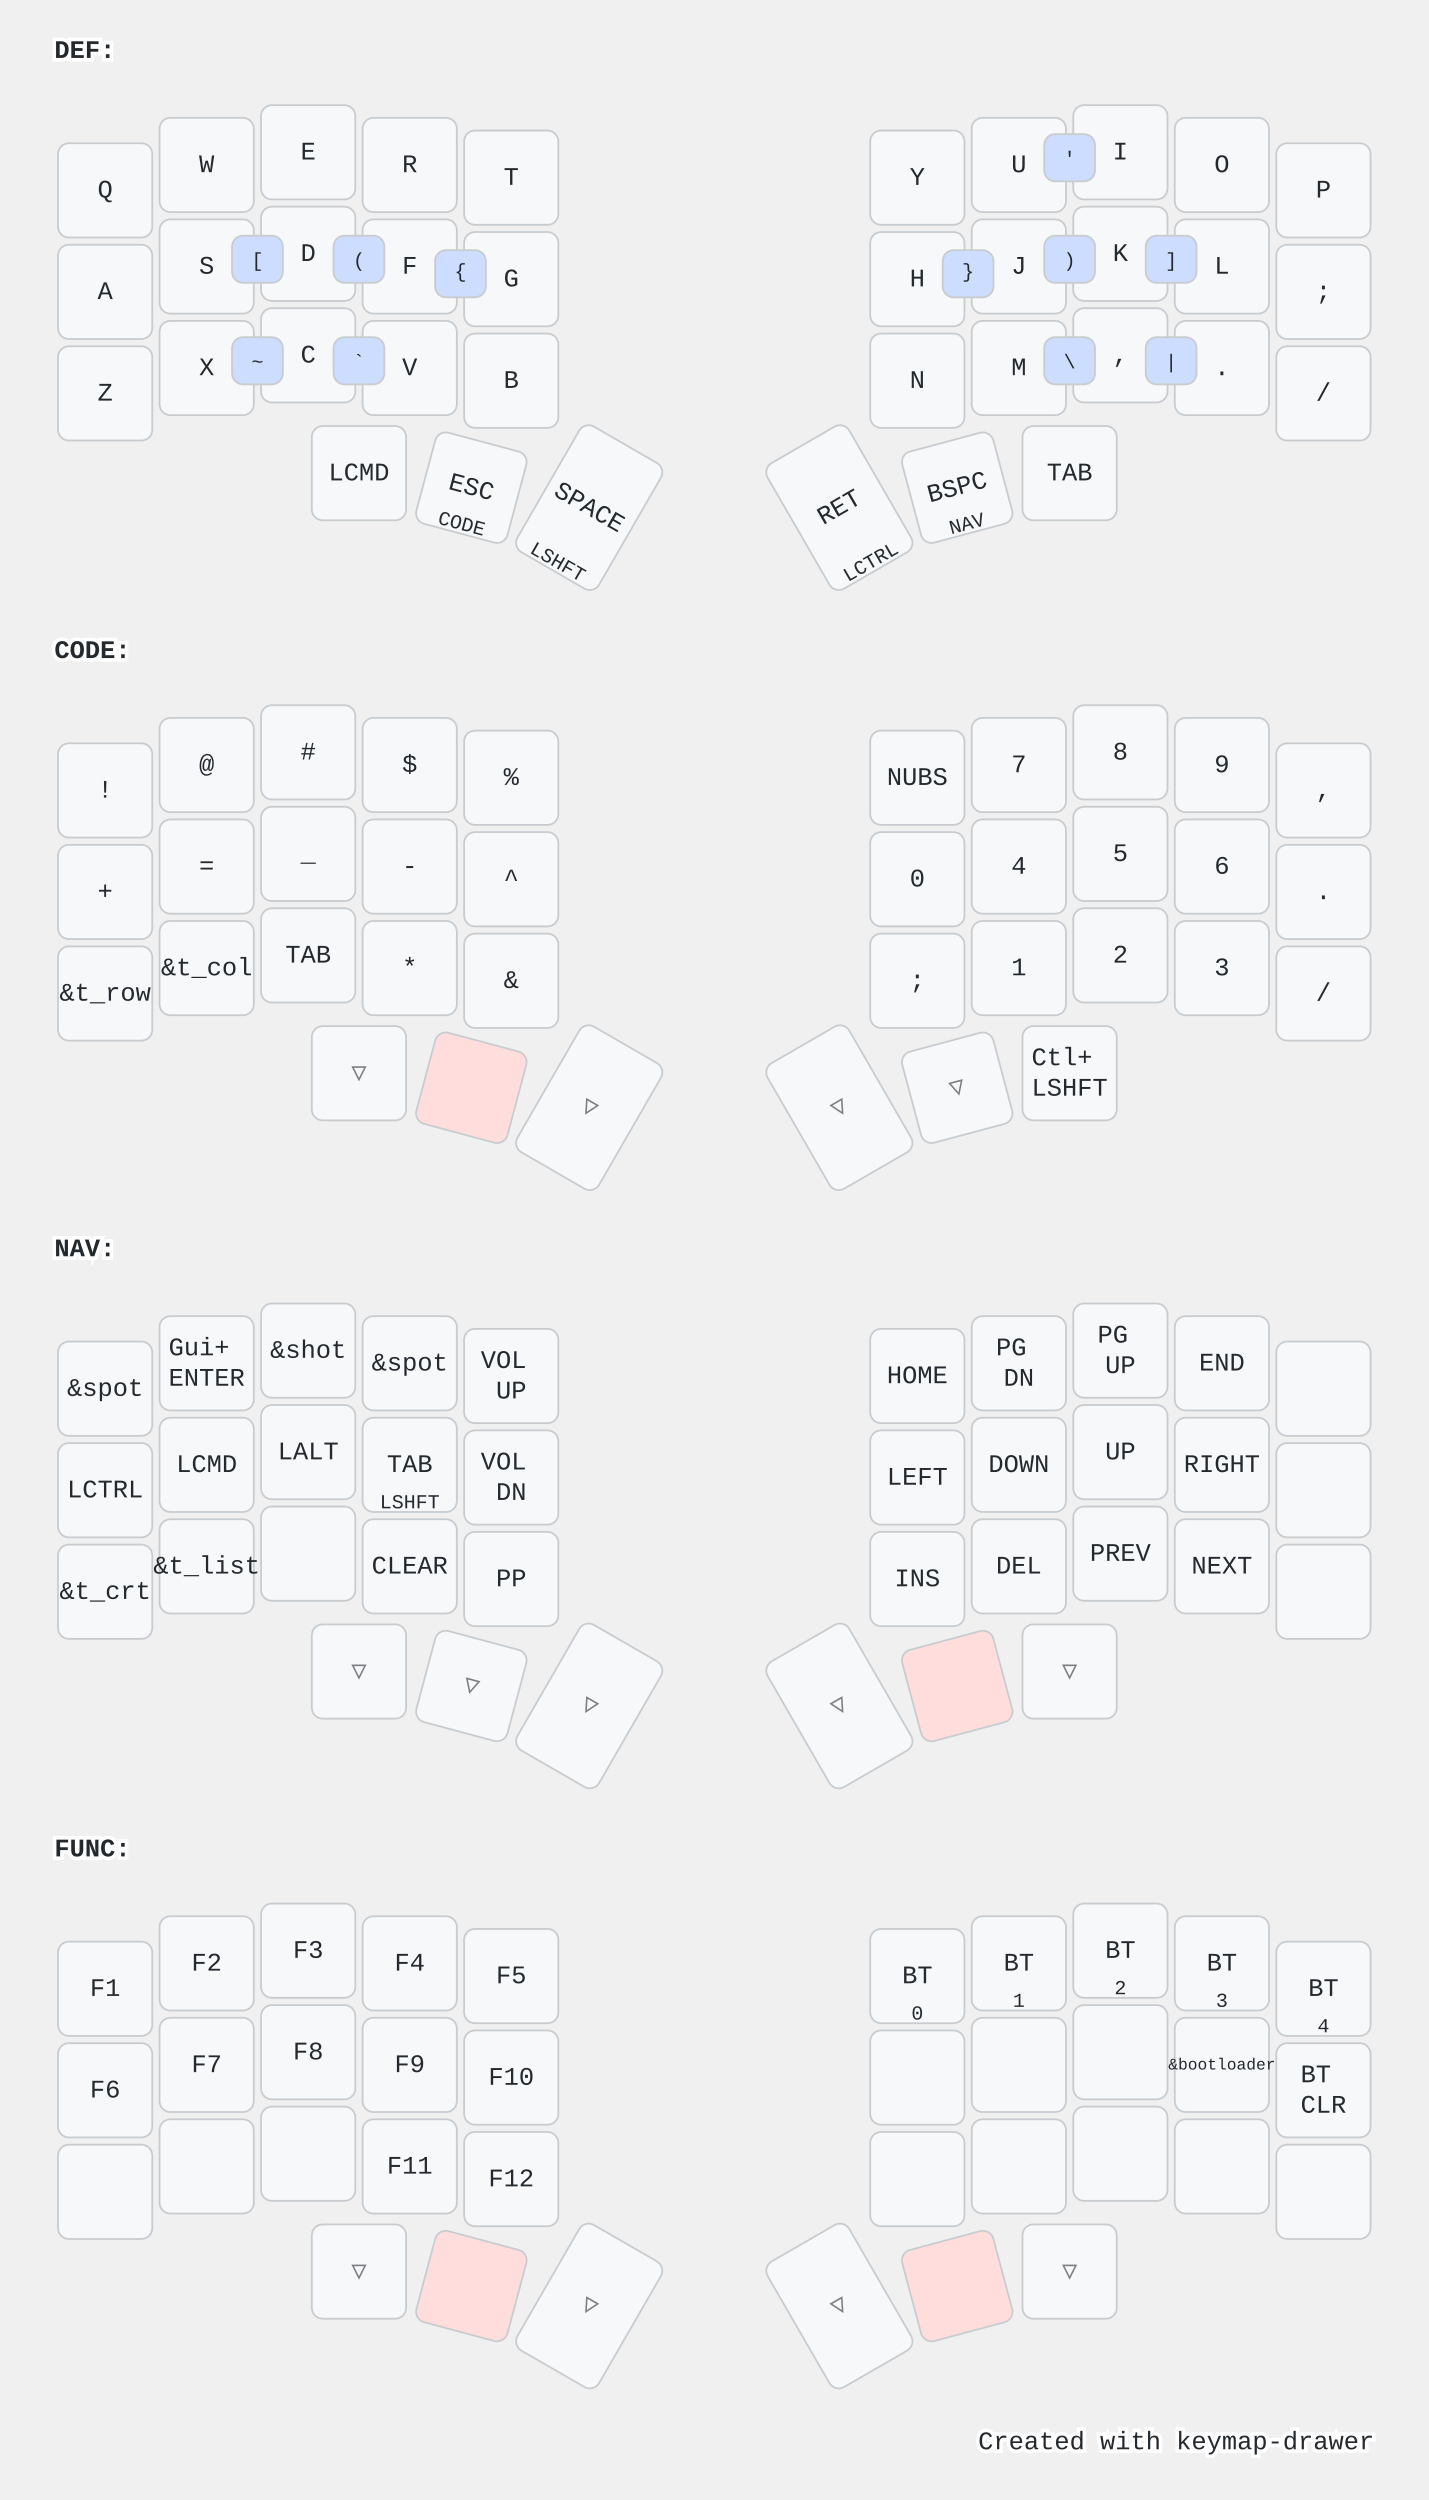
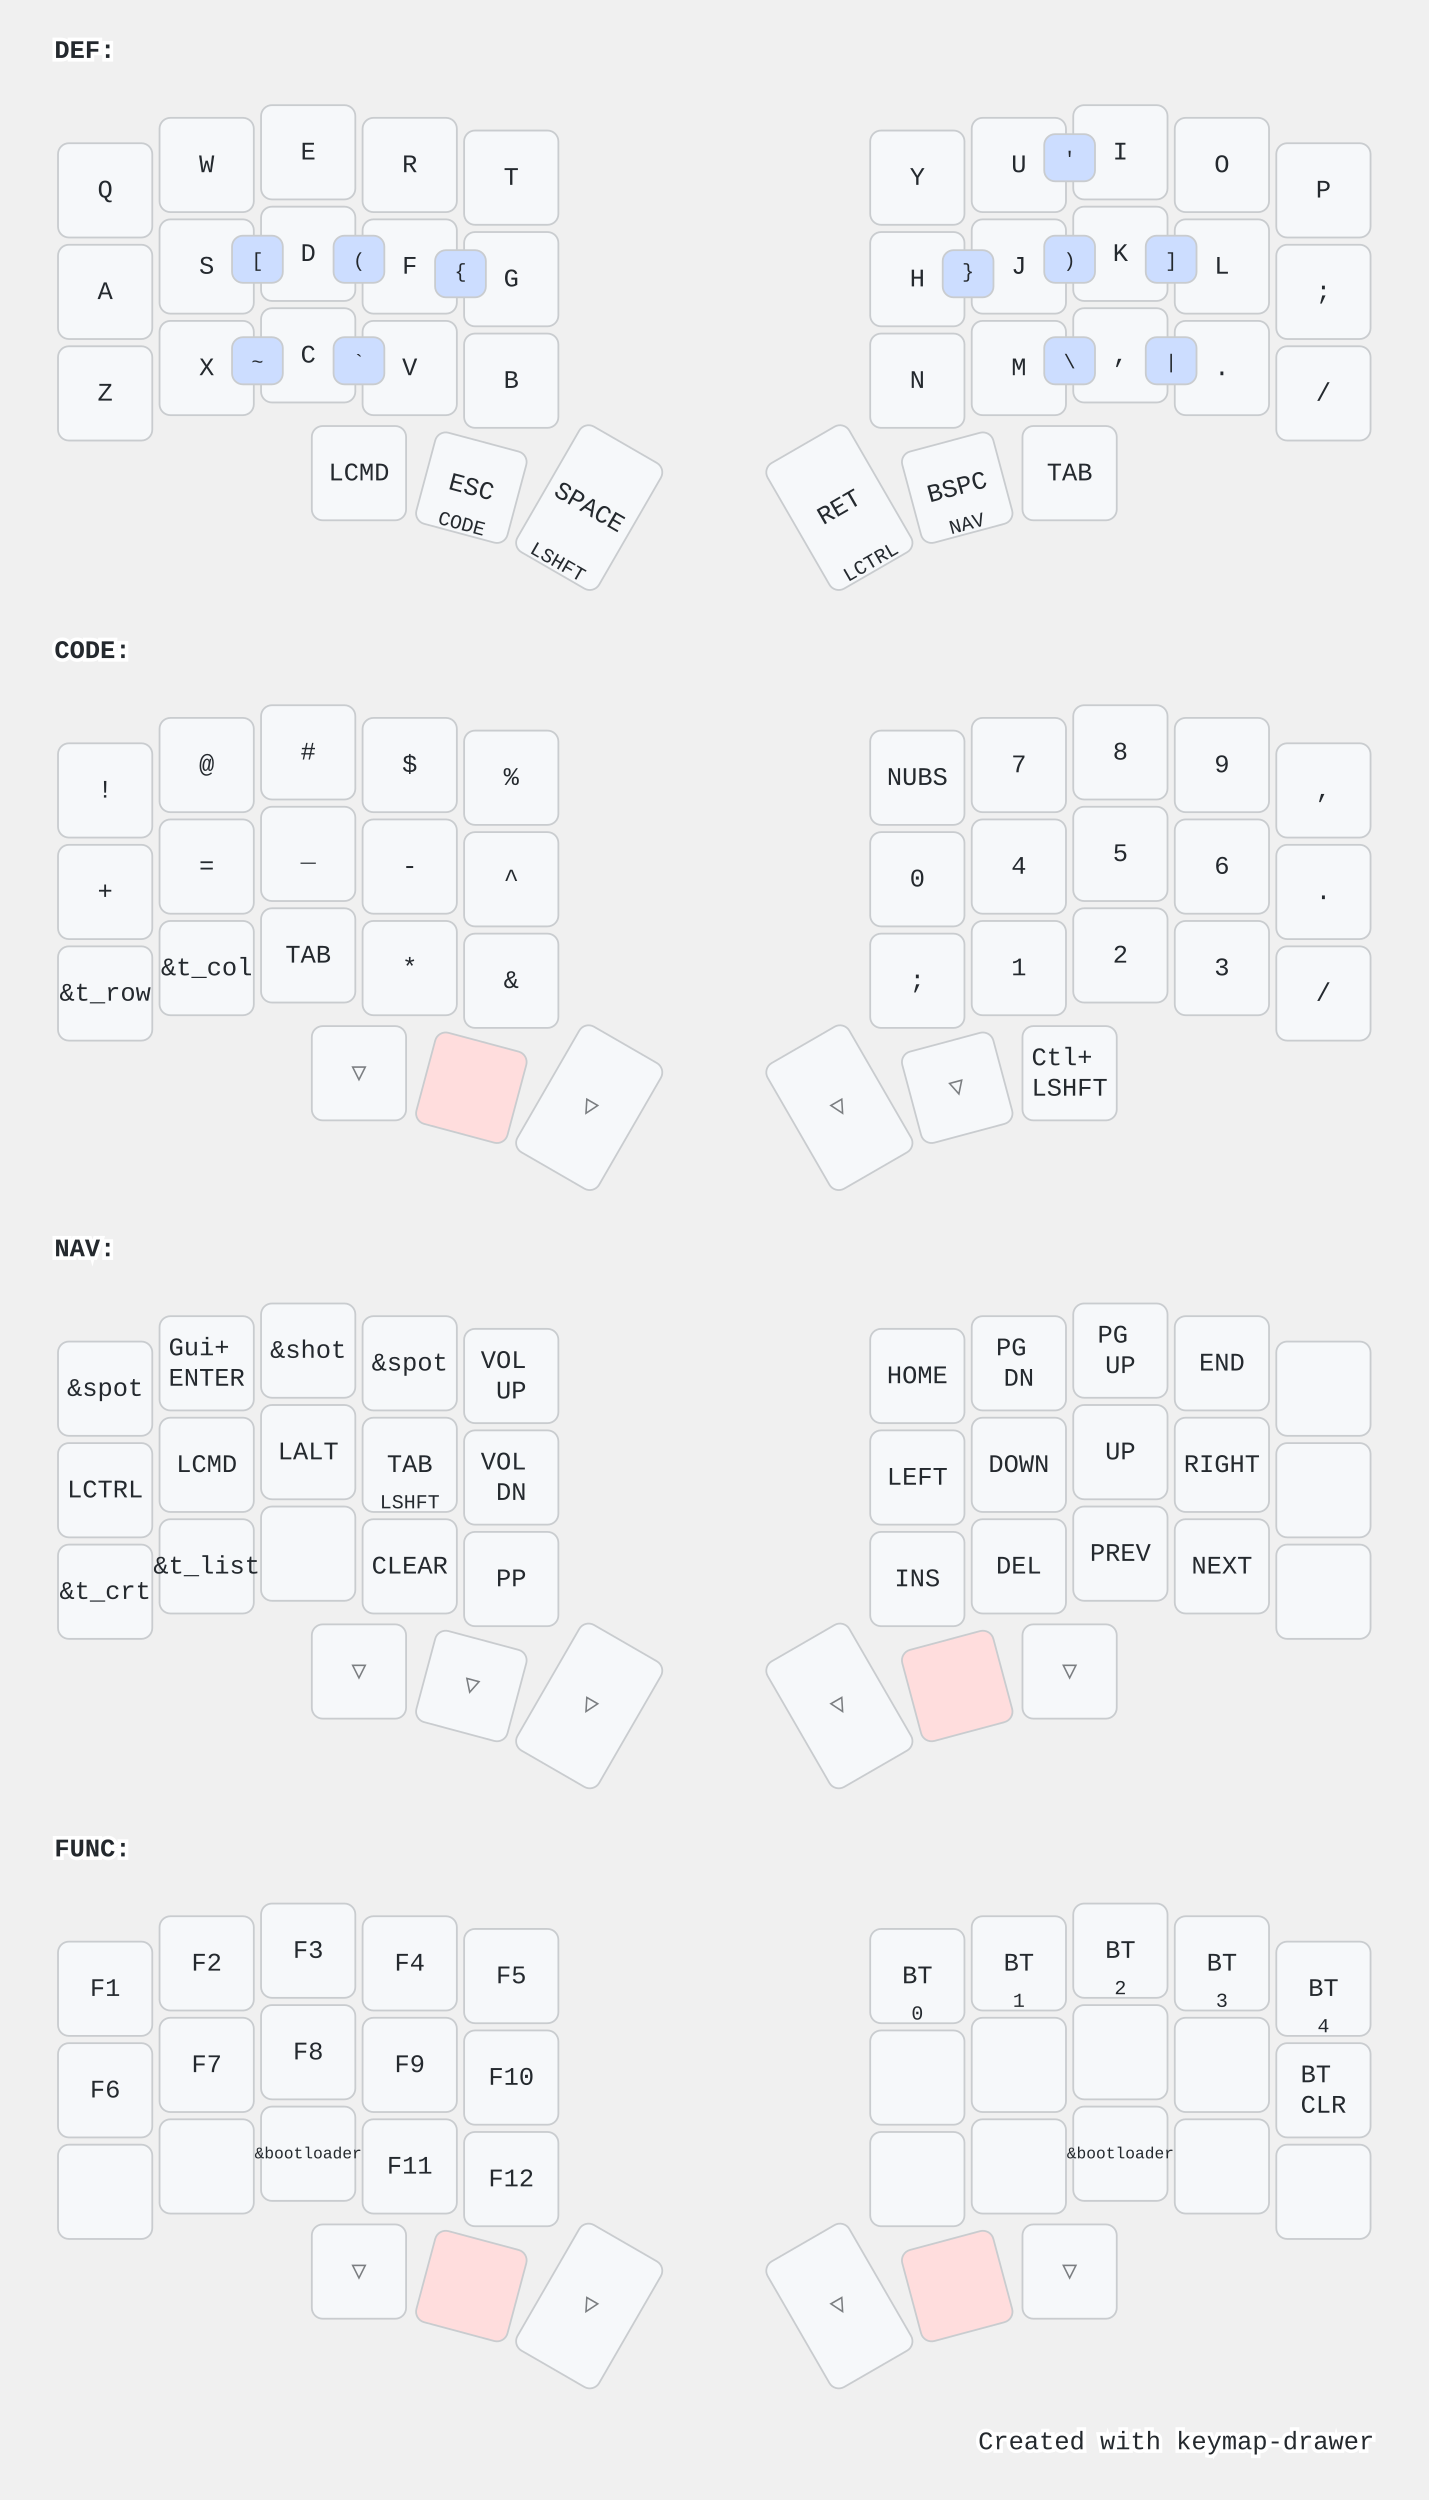
<svg xmlns="http://www.w3.org/2000/svg" width="788" height="1379" viewBox="0 0 788 1379" class="keymap">
  <style>/* inherit to force styles through use tags */
svg path {
    fill: inherit;
}

/* font and background color specifications */
svg.keymap {
    font-family: SFMono-Regular,Consolas,Liberation Mono,Menlo,monospace;
    font-size: 14px;
    font-kerning: normal;
    text-rendering: optimizeLegibility;
    fill: #24292e;
}

/* default key styling */
rect.key {
    fill: #f6f8fa;
}

rect.key, rect.combo {
    stroke: #c9cccf;
    stroke-width: 1;
}

/* default key side styling, only used is draw_key_sides is set */
rect.side {
    filter: brightness(90%);
}

/* color accent for combo boxes */
rect.combo, rect.combo-separate {
    fill: #cdf;
}

/* color accent for held keys */
rect.held, rect.combo.held {
    fill: #fdd;
}

/* color accent for ghost (optional) keys */
rect.ghost, rect.combo.ghost {
    stroke-dasharray: 4, 4;
    stroke-width: 2;
}

text {
    text-anchor: middle;
    dominant-baseline: middle;
}

/* styling for layer labels */
text.label {
    font-weight: bold;
    text-anchor: start;
    stroke: white;
    stroke-width: 4;
    paint-order: stroke;
}

/* styling for optional footer */
text.footer {
    text-anchor: end;
    dominant-baseline: auto;
    stroke: white;
    stroke-width: 4;
    paint-order: stroke;
}

/* styling for combo tap, and key hold/shifted label text */
text.combo, text.hold, text.shifted {
    font-size: 11px;
}

text.hold {
    text-anchor: middle;
    dominant-baseline: auto;
}

text.shifted {
    text-anchor: middle;
    dominant-baseline: hanging;
}

/* styling for hold/shifted label text in combo box */
text.combo.hold, text.combo.shifted {
    font-size: 8px;
}

/* lighter symbol for transparent keys */
text.trans {
    fill: #7b7e81;
}

/* styling for combo dendrons */
path.combo {
    stroke-width: 1;
    stroke: gray;
    fill: none;
}

/* Start Tabler Icons Cleanup */
/* cannot use height/width with glyphs */
.icon-tabler &gt; path {
    fill: inherit;
    stroke: inherit;
    stroke-width: 2;
}
/* hide tabler's default box */
.icon-tabler &gt; path[stroke="none"][fill="none"] {
    visibility: hidden;
}
/* End Tabler Icons Cleanup */

@media (prefers-color-scheme: dark) {
svg.keymap { fill: #d1d6db; }
rect.key { fill: #3f4750; }
rect.key, rect.combo { stroke: #60666c; }
rect.combo, rect.combo-separate { fill: #1f3d7a; }
rect.held, rect.combo.held { fill: #854747; }
text.label, text.footer { stroke: black; }
text.trans { fill: #7e8184; }
path.combo { stroke: #7f7f7f; }

}</style>
  <g transform="translate(30, 0)" class="layer-DEF">
    <text x="0" y="28" class="label">DEF:</text>
    <g transform="translate(0, 56)">
      <g transform="translate(28, 49)" class="key keypos-0">
        <rect rx="6" ry="6" x="-26" y="-26" width="52" height="52" class="key" />
        <text x="0" y="0" class="key tap">Q</text>
      </g>
      <g transform="translate(84, 35)" class="key keypos-1">
        <rect rx="6" ry="6" x="-26" y="-26" width="52" height="52" class="key" />
        <text x="0" y="0" class="key tap">W</text>
      </g>
      <g transform="translate(140, 28)" class="key keypos-2">
        <rect rx="6" ry="6" x="-26" y="-26" width="52" height="52" class="key" />
        <text x="0" y="0" class="key tap">E</text>
      </g>
      <g transform="translate(196, 35)" class="key keypos-3">
        <rect rx="6" ry="6" x="-26" y="-26" width="52" height="52" class="key" />
        <text x="0" y="0" class="key tap">R</text>
      </g>
      <g transform="translate(252, 42)" class="key keypos-4">
        <rect rx="6" ry="6" x="-26" y="-26" width="52" height="52" class="key" />
        <text x="0" y="0" class="key tap">T</text>
      </g>
      <g transform="translate(476, 42)" class="key keypos-5">
        <rect rx="6" ry="6" x="-26" y="-26" width="52" height="52" class="key" />
        <text x="0" y="0" class="key tap">Y</text>
      </g>
      <g transform="translate(532, 35)" class="key keypos-6">
        <rect rx="6" ry="6" x="-26" y="-26" width="52" height="52" class="key" />
        <text x="0" y="0" class="key tap">U</text>
      </g>
      <g transform="translate(588, 28)" class="key keypos-7">
        <rect rx="6" ry="6" x="-26" y="-26" width="52" height="52" class="key" />
        <text x="0" y="0" class="key tap">I</text>
      </g>
      <g transform="translate(644, 35)" class="key keypos-8">
        <rect rx="6" ry="6" x="-26" y="-26" width="52" height="52" class="key" />
        <text x="0" y="0" class="key tap">O</text>
      </g>
      <g transform="translate(700, 49)" class="key keypos-9">
        <rect rx="6" ry="6" x="-26" y="-26" width="52" height="52" class="key" />
        <text x="0" y="0" class="key tap">P</text>
      </g>
      <g transform="translate(28, 105)" class="key keypos-10">
        <rect rx="6" ry="6" x="-26" y="-26" width="52" height="52" class="key" />
        <text x="0" y="0" class="key tap">A</text>
      </g>
      <g transform="translate(84, 91)" class="key keypos-11">
        <rect rx="6" ry="6" x="-26" y="-26" width="52" height="52" class="key" />
        <text x="0" y="0" class="key tap">S</text>
      </g>
      <g transform="translate(140, 84)" class="key keypos-12">
        <rect rx="6" ry="6" x="-26" y="-26" width="52" height="52" class="key" />
        <text x="0" y="0" class="key tap">D</text>
      </g>
      <g transform="translate(196, 91)" class="key keypos-13">
        <rect rx="6" ry="6" x="-26" y="-26" width="52" height="52" class="key" />
        <text x="0" y="0" class="key tap">F</text>
      </g>
      <g transform="translate(252, 98)" class="key keypos-14">
        <rect rx="6" ry="6" x="-26" y="-26" width="52" height="52" class="key" />
        <text x="0" y="0" class="key tap">G</text>
      </g>
      <g transform="translate(476, 98)" class="key keypos-15">
        <rect rx="6" ry="6" x="-26" y="-26" width="52" height="52" class="key" />
        <text x="0" y="0" class="key tap">H</text>
      </g>
      <g transform="translate(532, 91)" class="key keypos-16">
        <rect rx="6" ry="6" x="-26" y="-26" width="52" height="52" class="key" />
        <text x="0" y="0" class="key tap">J</text>
      </g>
      <g transform="translate(588, 84)" class="key keypos-17">
        <rect rx="6" ry="6" x="-26" y="-26" width="52" height="52" class="key" />
        <text x="0" y="0" class="key tap">K</text>
      </g>
      <g transform="translate(644, 91)" class="key keypos-18">
        <rect rx="6" ry="6" x="-26" y="-26" width="52" height="52" class="key" />
        <text x="0" y="0" class="key tap">L</text>
      </g>
      <g transform="translate(700, 105)" class="key keypos-19">
        <rect rx="6" ry="6" x="-26" y="-26" width="52" height="52" class="key" />
        <text x="0" y="0" class="key tap">;</text>
      </g>
      <g transform="translate(28, 161)" class="key keypos-20">
        <rect rx="6" ry="6" x="-26" y="-26" width="52" height="52" class="key" />
        <text x="0" y="0" class="key tap">Z</text>
      </g>
      <g transform="translate(84, 147)" class="key keypos-21">
        <rect rx="6" ry="6" x="-26" y="-26" width="52" height="52" class="key" />
        <text x="0" y="0" class="key tap">X</text>
      </g>
      <g transform="translate(140, 140)" class="key keypos-22">
        <rect rx="6" ry="6" x="-26" y="-26" width="52" height="52" class="key" />
        <text x="0" y="0" class="key tap">C</text>
      </g>
      <g transform="translate(196, 147)" class="key keypos-23">
        <rect rx="6" ry="6" x="-26" y="-26" width="52" height="52" class="key" />
        <text x="0" y="0" class="key tap">V</text>
      </g>
      <g transform="translate(252, 154)" class="key keypos-24">
        <rect rx="6" ry="6" x="-26" y="-26" width="52" height="52" class="key" />
        <text x="0" y="0" class="key tap">B</text>
      </g>
      <g transform="translate(476, 154)" class="key keypos-25">
        <rect rx="6" ry="6" x="-26" y="-26" width="52" height="52" class="key" />
        <text x="0" y="0" class="key tap">N</text>
      </g>
      <g transform="translate(532, 147)" class="key keypos-26">
        <rect rx="6" ry="6" x="-26" y="-26" width="52" height="52" class="key" />
        <text x="0" y="0" class="key tap">M</text>
      </g>
      <g transform="translate(588, 140)" class="key keypos-27">
        <rect rx="6" ry="6" x="-26" y="-26" width="52" height="52" class="key" />
        <text x="0" y="0" class="key tap">,</text>
      </g>
      <g transform="translate(644, 147)" class="key keypos-28">
        <rect rx="6" ry="6" x="-26" y="-26" width="52" height="52" class="key" />
        <text x="0" y="0" class="key tap">.</text>
      </g>
      <g transform="translate(700, 161)" class="key keypos-29">
        <rect rx="6" ry="6" x="-26" y="-26" width="52" height="52" class="key" />
        <text x="0" y="0" class="key tap">/</text>
      </g>
      <g transform="translate(168, 205)" class="key keypos-30">
        <rect rx="6" ry="6" x="-26" y="-26" width="52" height="52" class="key" />
        <text x="0" y="0" class="key tap">LCMD</text>
      </g>
      <g transform="translate(230, 213) rotate(15.0)" class="key keypos-31">
        <rect rx="6" ry="6" x="-26" y="-26" width="52" height="52" class="key" />
        <text x="0" y="0" class="key tap">ESC</text>
        <text x="0" y="24" class="key hold">CODE</text>
      </g>
      <g transform="translate(295, 224) rotate(30.0)" class="key keypos-32">
        <rect rx="6" ry="6" x="-26" y="-40" width="52" height="80" class="key" />
        <text x="0" y="0" class="key tap">SPACE</text>
        <text x="0" y="38" class="key hold">LSHFT</text>
      </g>
      <g transform="translate(433, 224) rotate(-30.0)" class="key keypos-33">
        <rect rx="6" ry="6" x="-26" y="-40" width="52" height="80" class="key" />
        <text x="0" y="0" class="key tap">RET</text>
        <text x="0" y="38" class="key hold">LCTRL</text>
      </g>
      <g transform="translate(498, 213) rotate(-15.0)" class="key keypos-34">
        <rect rx="6" ry="6" x="-26" y="-26" width="52" height="52" class="key" />
        <text x="0" y="0" class="key tap">BSPC</text>
        <text x="0" y="24" class="key hold">NAV</text>
      </g>
      <g transform="translate(560, 205)" class="key keypos-35">
        <rect rx="6" ry="6" x="-26" y="-26" width="52" height="52" class="key" />
        <text x="0" y="0" class="key tap">TAB</text>
      </g>
      <g class="combo combopos-0">
        <rect rx="6" ry="6" x="98" y="74" width="28" height="26" class="combo" />
        <text x="112" y="88" class="combo tap">[</text>
      </g>
      <g class="combo combopos-1">
        <rect rx="6" ry="6" x="602" y="74" width="28" height="26" class="combo" />
        <text x="616" y="88" class="combo tap">]</text>
      </g>
      <g class="combo combopos-2">
        <rect rx="6" ry="6" x="154" y="74" width="28" height="26" class="combo" />
        <text x="168" y="88" class="combo tap">(</text>
      </g>
      <g class="combo combopos-3">
        <rect rx="6" ry="6" x="546" y="74" width="28" height="26" class="combo" />
        <text x="560" y="88" class="combo tap">)</text>
      </g>
      <g class="combo combopos-4">
        <rect rx="6" ry="6" x="210" y="82" width="28" height="26" class="combo" />
        <text x="224" y="94" class="combo tap">{</text>
      </g>
      <g class="combo combopos-5">
        <rect rx="6" ry="6" x="490" y="82" width="28" height="26" class="combo" />
        <text x="504" y="94" class="combo tap">}</text>
      </g>
      <g class="combo combopos-6">
        <rect rx="6" ry="6" x="98" y="130" width="28" height="26" class="combo" />
        <text x="112" y="144" class="combo tap">~</text>
      </g>
      <g class="combo combopos-7">
        <rect rx="6" ry="6" x="154" y="130" width="28" height="26" class="combo" />
        <text x="168" y="144" class="combo tap">`</text>
      </g>
      <g class="combo combopos-8">
        <rect rx="6" ry="6" x="546" y="18" width="28" height="26" class="combo" />
        <text x="560" y="32" class="combo tap">'</text>
      </g>
      <g class="combo combopos-9">
        <rect rx="6" ry="6" x="546" y="130" width="28" height="26" class="combo" />
        <text x="560" y="144" class="combo tap">\</text>
      </g>
      <g class="combo combopos-10">
        <rect rx="6" ry="6" x="602" y="130" width="28" height="26" class="combo" />
        <text x="616" y="144" class="combo tap">|</text>
      </g>
    </g>
  </g>
  <g transform="translate(30, 331)" class="layer-CODE">
    <text x="0" y="28" class="label">CODE:</text>
    <g transform="translate(0, 56)">
      <g transform="translate(28, 49)" class="key keypos-0">
        <rect rx="6" ry="6" x="-26" y="-26" width="52" height="52" class="key" />
        <text x="0" y="0" class="key tap">!</text>
      </g>
      <g transform="translate(84, 35)" class="key keypos-1">
        <rect rx="6" ry="6" x="-26" y="-26" width="52" height="52" class="key" />
        <text x="0" y="0" class="key tap">@</text>
      </g>
      <g transform="translate(140, 28)" class="key keypos-2">
        <rect rx="6" ry="6" x="-26" y="-26" width="52" height="52" class="key" />
        <text x="0" y="0" class="key tap">#</text>
      </g>
      <g transform="translate(196, 35)" class="key keypos-3">
        <rect rx="6" ry="6" x="-26" y="-26" width="52" height="52" class="key" />
        <text x="0" y="0" class="key tap">$</text>
      </g>
      <g transform="translate(252, 42)" class="key keypos-4">
        <rect rx="6" ry="6" x="-26" y="-26" width="52" height="52" class="key" />
        <text x="0" y="0" class="key tap">%</text>
      </g>
      <g transform="translate(476, 42)" class="key keypos-5">
        <rect rx="6" ry="6" x="-26" y="-26" width="52" height="52" class="key" />
        <text x="0" y="0" class="key tap">NUBS</text>
      </g>
      <g transform="translate(532, 35)" class="key keypos-6">
        <rect rx="6" ry="6" x="-26" y="-26" width="52" height="52" class="key" />
        <text x="0" y="0" class="key tap">7</text>
      </g>
      <g transform="translate(588, 28)" class="key keypos-7">
        <rect rx="6" ry="6" x="-26" y="-26" width="52" height="52" class="key" />
        <text x="0" y="0" class="key tap">8</text>
      </g>
      <g transform="translate(644, 35)" class="key keypos-8">
        <rect rx="6" ry="6" x="-26" y="-26" width="52" height="52" class="key" />
        <text x="0" y="0" class="key tap">9</text>
      </g>
      <g transform="translate(700, 49)" class="key keypos-9">
        <rect rx="6" ry="6" x="-26" y="-26" width="52" height="52" class="key" />
        <text x="0" y="0" class="key tap">,</text>
      </g>
      <g transform="translate(28, 105)" class="key keypos-10">
        <rect rx="6" ry="6" x="-26" y="-26" width="52" height="52" class="key" />
        <text x="0" y="0" class="key tap">+</text>
      </g>
      <g transform="translate(84, 91)" class="key keypos-11">
        <rect rx="6" ry="6" x="-26" y="-26" width="52" height="52" class="key" />
        <text x="0" y="0" class="key tap">=</text>
      </g>
      <g transform="translate(140, 84)" class="key keypos-12">
        <rect rx="6" ry="6" x="-26" y="-26" width="52" height="52" class="key" />
        <text x="0" y="0" class="key tap">_</text>
      </g>
      <g transform="translate(196, 91)" class="key keypos-13">
        <rect rx="6" ry="6" x="-26" y="-26" width="52" height="52" class="key" />
        <text x="0" y="0" class="key tap">-</text>
      </g>
      <g transform="translate(252, 98)" class="key keypos-14">
        <rect rx="6" ry="6" x="-26" y="-26" width="52" height="52" class="key" />
        <text x="0" y="0" class="key tap">^</text>
      </g>
      <g transform="translate(476, 98)" class="key keypos-15">
        <rect rx="6" ry="6" x="-26" y="-26" width="52" height="52" class="key" />
        <text x="0" y="0" class="key tap">0</text>
      </g>
      <g transform="translate(532, 91)" class="key keypos-16">
        <rect rx="6" ry="6" x="-26" y="-26" width="52" height="52" class="key" />
        <text x="0" y="0" class="key tap">4</text>
      </g>
      <g transform="translate(588, 84)" class="key keypos-17">
        <rect rx="6" ry="6" x="-26" y="-26" width="52" height="52" class="key" />
        <text x="0" y="0" class="key tap">5</text>
      </g>
      <g transform="translate(644, 91)" class="key keypos-18">
        <rect rx="6" ry="6" x="-26" y="-26" width="52" height="52" class="key" />
        <text x="0" y="0" class="key tap">6</text>
      </g>
      <g transform="translate(700, 105)" class="key keypos-19">
        <rect rx="6" ry="6" x="-26" y="-26" width="52" height="52" class="key" />
        <text x="0" y="0" class="key tap">.</text>
      </g>
      <g transform="translate(28, 161)" class="key keypos-20">
        <rect rx="6" ry="6" x="-26" y="-26" width="52" height="52" class="key" />
        <text x="0" y="0" class="key tap">&amp;t_row</text>
      </g>
      <g transform="translate(84, 147)" class="key keypos-21">
        <rect rx="6" ry="6" x="-26" y="-26" width="52" height="52" class="key" />
        <text x="0" y="0" class="key tap">&amp;t_col</text>
      </g>
      <g transform="translate(140, 140)" class="key keypos-22">
        <rect rx="6" ry="6" x="-26" y="-26" width="52" height="52" class="key" />
        <text x="0" y="0" class="key tap">TAB</text>
      </g>
      <g transform="translate(196, 147)" class="key keypos-23">
        <rect rx="6" ry="6" x="-26" y="-26" width="52" height="52" class="key" />
        <text x="0" y="0" class="key tap">*</text>
      </g>
      <g transform="translate(252, 154)" class="key keypos-24">
        <rect rx="6" ry="6" x="-26" y="-26" width="52" height="52" class="key" />
        <text x="0" y="0" class="key tap">&amp;</text>
      </g>
      <g transform="translate(476, 154)" class="key keypos-25">
        <rect rx="6" ry="6" x="-26" y="-26" width="52" height="52" class="key" />
        <text x="0" y="0" class="key tap">;</text>
      </g>
      <g transform="translate(532, 147)" class="key keypos-26">
        <rect rx="6" ry="6" x="-26" y="-26" width="52" height="52" class="key" />
        <text x="0" y="0" class="key tap">1</text>
      </g>
      <g transform="translate(588, 140)" class="key keypos-27">
        <rect rx="6" ry="6" x="-26" y="-26" width="52" height="52" class="key" />
        <text x="0" y="0" class="key tap">2</text>
      </g>
      <g transform="translate(644, 147)" class="key keypos-28">
        <rect rx="6" ry="6" x="-26" y="-26" width="52" height="52" class="key" />
        <text x="0" y="0" class="key tap">3</text>
      </g>
      <g transform="translate(700, 161)" class="key keypos-29">
        <rect rx="6" ry="6" x="-26" y="-26" width="52" height="52" class="key" />
        <text x="0" y="0" class="key tap">/</text>
      </g>
      <g transform="translate(168, 205)" class="key trans keypos-30">
        <rect rx="6" ry="6" x="-26" y="-26" width="52" height="52" class="key trans" />
        <text x="0" y="0" class="key trans tap">▽</text>
      </g>
      <g transform="translate(230, 213) rotate(15.0)" class="key held keypos-31">
        <rect rx="6" ry="6" x="-26" y="-26" width="52" height="52" class="key held" />
      </g>
      <g transform="translate(295, 224) rotate(30.0)" class="key trans keypos-32">
        <rect rx="6" ry="6" x="-26" y="-40" width="52" height="80" class="key trans" />
        <text x="0" y="0" class="key trans tap">▽</text>
      </g>
      <g transform="translate(433, 224) rotate(-30.0)" class="key trans keypos-33">
        <rect rx="6" ry="6" x="-26" y="-40" width="52" height="80" class="key trans" />
        <text x="0" y="0" class="key trans tap">▽</text>
      </g>
      <g transform="translate(498, 213) rotate(-15.0)" class="key trans keypos-34">
        <rect rx="6" ry="6" x="-26" y="-26" width="52" height="52" class="key trans" />
        <text x="0" y="0" class="key trans tap">▽</text>
      </g>
      <g transform="translate(560, 205)" class="key keypos-35">
        <rect rx="6" ry="6" x="-26" y="-26" width="52" height="52" class="key" />
        <text x="0" y="0" class="key tap">
          <tspan x="0" dy="-0.6em">Ctl+</tspan>
          <tspan x="0" dy="1.2em">LSHFT</tspan>
        </text>
      </g>
    </g>
  </g>
  <g transform="translate(30, 661)" class="layer-NAV">
    <text x="0" y="28" class="label">NAV:</text>
    <g transform="translate(0, 56)">
      <g transform="translate(28, 49)" class="key keypos-0">
        <rect rx="6" ry="6" x="-26" y="-26" width="52" height="52" class="key" />
        <text x="0" y="0" class="key tap">&amp;spot</text>
      </g>
      <g transform="translate(84, 35)" class="key keypos-1">
        <rect rx="6" ry="6" x="-26" y="-26" width="52" height="52" class="key" />
        <text x="0" y="0" class="key tap">
          <tspan x="0" dy="-0.6em">Gui+</tspan>
          <tspan x="0" dy="1.2em">ENTER</tspan>
        </text>
      </g>
      <g transform="translate(140, 28)" class="key keypos-2">
        <rect rx="6" ry="6" x="-26" y="-26" width="52" height="52" class="key" />
        <text x="0" y="0" class="key tap">&amp;shot</text>
      </g>
      <g transform="translate(196, 35)" class="key keypos-3">
        <rect rx="6" ry="6" x="-26" y="-26" width="52" height="52" class="key" />
        <text x="0" y="0" class="key tap">&amp;spot</text>
      </g>
      <g transform="translate(252, 42)" class="key keypos-4">
        <rect rx="6" ry="6" x="-26" y="-26" width="52" height="52" class="key" />
        <text x="0" y="0" class="key tap">
          <tspan x="0" dy="-0.6em">VOL</tspan>
          <tspan x="0" dy="1.2em">UP</tspan>
        </text>
      </g>
      <g transform="translate(476, 42)" class="key keypos-5">
        <rect rx="6" ry="6" x="-26" y="-26" width="52" height="52" class="key" />
        <text x="0" y="0" class="key tap">HOME</text>
      </g>
      <g transform="translate(532, 35)" class="key keypos-6">
        <rect rx="6" ry="6" x="-26" y="-26" width="52" height="52" class="key" />
        <text x="0" y="0" class="key tap">
          <tspan x="0" dy="-0.6em">PG</tspan>
          <tspan x="0" dy="1.2em">DN</tspan>
        </text>
      </g>
      <g transform="translate(588, 28)" class="key keypos-7">
        <rect rx="6" ry="6" x="-26" y="-26" width="52" height="52" class="key" />
        <text x="0" y="0" class="key tap">
          <tspan x="0" dy="-0.6em">PG</tspan>
          <tspan x="0" dy="1.2em">UP</tspan>
        </text>
      </g>
      <g transform="translate(644, 35)" class="key keypos-8">
        <rect rx="6" ry="6" x="-26" y="-26" width="52" height="52" class="key" />
        <text x="0" y="0" class="key tap">END</text>
      </g>
      <g transform="translate(700, 49)" class="key keypos-9">
        <rect rx="6" ry="6" x="-26" y="-26" width="52" height="52" class="key" />
      </g>
      <g transform="translate(28, 105)" class="key keypos-10">
        <rect rx="6" ry="6" x="-26" y="-26" width="52" height="52" class="key" />
        <text x="0" y="0" class="key tap">LCTRL</text>
      </g>
      <g transform="translate(84, 91)" class="key keypos-11">
        <rect rx="6" ry="6" x="-26" y="-26" width="52" height="52" class="key" />
        <text x="0" y="0" class="key tap">LCMD</text>
      </g>
      <g transform="translate(140, 84)" class="key keypos-12">
        <rect rx="6" ry="6" x="-26" y="-26" width="52" height="52" class="key" />
        <text x="0" y="0" class="key tap">LALT</text>
      </g>
      <g transform="translate(196, 91)" class="key keypos-13">
        <rect rx="6" ry="6" x="-26" y="-26" width="52" height="52" class="key" />
        <text x="0" y="0" class="key tap">TAB</text>
        <text x="0" y="24" class="key hold">LSHFT</text>
      </g>
      <g transform="translate(252, 98)" class="key keypos-14">
        <rect rx="6" ry="6" x="-26" y="-26" width="52" height="52" class="key" />
        <text x="0" y="0" class="key tap">
          <tspan x="0" dy="-0.6em">VOL</tspan>
          <tspan x="0" dy="1.2em">DN</tspan>
        </text>
      </g>
      <g transform="translate(476, 98)" class="key keypos-15">
        <rect rx="6" ry="6" x="-26" y="-26" width="52" height="52" class="key" />
        <text x="0" y="0" class="key tap">LEFT</text>
      </g>
      <g transform="translate(532, 91)" class="key keypos-16">
        <rect rx="6" ry="6" x="-26" y="-26" width="52" height="52" class="key" />
        <text x="0" y="0" class="key tap">DOWN</text>
      </g>
      <g transform="translate(588, 84)" class="key keypos-17">
        <rect rx="6" ry="6" x="-26" y="-26" width="52" height="52" class="key" />
        <text x="0" y="0" class="key tap">UP</text>
      </g>
      <g transform="translate(644, 91)" class="key keypos-18">
        <rect rx="6" ry="6" x="-26" y="-26" width="52" height="52" class="key" />
        <text x="0" y="0" class="key tap">RIGHT</text>
      </g>
      <g transform="translate(700, 105)" class="key keypos-19">
        <rect rx="6" ry="6" x="-26" y="-26" width="52" height="52" class="key" />
      </g>
      <g transform="translate(28, 161)" class="key keypos-20">
        <rect rx="6" ry="6" x="-26" y="-26" width="52" height="52" class="key" />
        <text x="0" y="0" class="key tap">&amp;t_crt</text>
      </g>
      <g transform="translate(84, 147)" class="key keypos-21">
        <rect rx="6" ry="6" x="-26" y="-26" width="52" height="52" class="key" />
        <text x="0" y="0" class="key tap">&amp;t_list</text>
      </g>
      <g transform="translate(140, 140)" class="key keypos-22">
        <rect rx="6" ry="6" x="-26" y="-26" width="52" height="52" class="key" />
      </g>
      <g transform="translate(196, 147)" class="key keypos-23">
        <rect rx="6" ry="6" x="-26" y="-26" width="52" height="52" class="key" />
        <text x="0" y="0" class="key tap">CLEAR</text>
      </g>
      <g transform="translate(252, 154)" class="key keypos-24">
        <rect rx="6" ry="6" x="-26" y="-26" width="52" height="52" class="key" />
        <text x="0" y="0" class="key tap">PP</text>
      </g>
      <g transform="translate(476, 154)" class="key keypos-25">
        <rect rx="6" ry="6" x="-26" y="-26" width="52" height="52" class="key" />
        <text x="0" y="0" class="key tap">INS</text>
      </g>
      <g transform="translate(532, 147)" class="key keypos-26">
        <rect rx="6" ry="6" x="-26" y="-26" width="52" height="52" class="key" />
        <text x="0" y="0" class="key tap">DEL</text>
      </g>
      <g transform="translate(588, 140)" class="key keypos-27">
        <rect rx="6" ry="6" x="-26" y="-26" width="52" height="52" class="key" />
        <text x="0" y="0" class="key tap">PREV</text>
      </g>
      <g transform="translate(644, 147)" class="key keypos-28">
        <rect rx="6" ry="6" x="-26" y="-26" width="52" height="52" class="key" />
        <text x="0" y="0" class="key tap">NEXT</text>
      </g>
      <g transform="translate(700, 161)" class="key keypos-29">
        <rect rx="6" ry="6" x="-26" y="-26" width="52" height="52" class="key" />
      </g>
      <g transform="translate(168, 205)" class="key trans keypos-30">
        <rect rx="6" ry="6" x="-26" y="-26" width="52" height="52" class="key trans" />
        <text x="0" y="0" class="key trans tap">▽</text>
      </g>
      <g transform="translate(230, 213) rotate(15.0)" class="key trans keypos-31">
        <rect rx="6" ry="6" x="-26" y="-26" width="52" height="52" class="key trans" />
        <text x="0" y="0" class="key trans tap">▽</text>
      </g>
      <g transform="translate(295, 224) rotate(30.0)" class="key trans keypos-32">
        <rect rx="6" ry="6" x="-26" y="-40" width="52" height="80" class="key trans" />
        <text x="0" y="0" class="key trans tap">▽</text>
      </g>
      <g transform="translate(433, 224) rotate(-30.0)" class="key trans keypos-33">
        <rect rx="6" ry="6" x="-26" y="-40" width="52" height="80" class="key trans" />
        <text x="0" y="0" class="key trans tap">▽</text>
      </g>
      <g transform="translate(498, 213) rotate(-15.0)" class="key held keypos-34">
        <rect rx="6" ry="6" x="-26" y="-26" width="52" height="52" class="key held" />
      </g>
      <g transform="translate(560, 205)" class="key trans keypos-35">
        <rect rx="6" ry="6" x="-26" y="-26" width="52" height="52" class="key trans" />
        <text x="0" y="0" class="key trans tap">▽</text>
      </g>
    </g>
  </g>
  <g transform="translate(30, 992)" class="layer-FUNC">
    <text x="0" y="28" class="label">FUNC:</text>
    <g transform="translate(0, 56)">
      <g transform="translate(28, 49)" class="key keypos-0">
        <rect rx="6" ry="6" x="-26" y="-26" width="52" height="52" class="key" />
        <text x="0" y="0" class="key tap">F1</text>
      </g>
      <g transform="translate(84, 35)" class="key keypos-1">
        <rect rx="6" ry="6" x="-26" y="-26" width="52" height="52" class="key" />
        <text x="0" y="0" class="key tap">F2</text>
      </g>
      <g transform="translate(140, 28)" class="key keypos-2">
        <rect rx="6" ry="6" x="-26" y="-26" width="52" height="52" class="key" />
        <text x="0" y="0" class="key tap">F3</text>
      </g>
      <g transform="translate(196, 35)" class="key keypos-3">
        <rect rx="6" ry="6" x="-26" y="-26" width="52" height="52" class="key" />
        <text x="0" y="0" class="key tap">F4</text>
      </g>
      <g transform="translate(252, 42)" class="key keypos-4">
        <rect rx="6" ry="6" x="-26" y="-26" width="52" height="52" class="key" />
        <text x="0" y="0" class="key tap">F5</text>
      </g>
      <g transform="translate(476, 42)" class="key keypos-5">
        <rect rx="6" ry="6" x="-26" y="-26" width="52" height="52" class="key" />
        <text x="0" y="0" class="key tap">BT</text>
        <text x="0" y="24" class="key hold">0</text>
      </g>
      <g transform="translate(532, 35)" class="key keypos-6">
        <rect rx="6" ry="6" x="-26" y="-26" width="52" height="52" class="key" />
        <text x="0" y="0" class="key tap">BT</text>
        <text x="0" y="24" class="key hold">1</text>
      </g>
      <g transform="translate(588, 28)" class="key keypos-7">
        <rect rx="6" ry="6" x="-26" y="-26" width="52" height="52" class="key" />
        <text x="0" y="0" class="key tap">BT</text>
        <text x="0" y="24" class="key hold">2</text>
      </g>
      <g transform="translate(644, 35)" class="key keypos-8">
        <rect rx="6" ry="6" x="-26" y="-26" width="52" height="52" class="key" />
        <text x="0" y="0" class="key tap">BT</text>
        <text x="0" y="24" class="key hold">3</text>
      </g>
      <g transform="translate(700, 49)" class="key keypos-9">
        <rect rx="6" ry="6" x="-26" y="-26" width="52" height="52" class="key" />
        <text x="0" y="0" class="key tap">BT</text>
        <text x="0" y="24" class="key hold">4</text>
      </g>
      <g transform="translate(28, 105)" class="key keypos-10">
        <rect rx="6" ry="6" x="-26" y="-26" width="52" height="52" class="key" />
        <text x="0" y="0" class="key tap">F6</text>
      </g>
      <g transform="translate(84, 91)" class="key keypos-11">
        <rect rx="6" ry="6" x="-26" y="-26" width="52" height="52" class="key" />
        <text x="0" y="0" class="key tap">F7</text>
      </g>
      <g transform="translate(140, 84)" class="key keypos-12">
        <rect rx="6" ry="6" x="-26" y="-26" width="52" height="52" class="key" />
        <text x="0" y="0" class="key tap">F8</text>
      </g>
      <g transform="translate(196, 91)" class="key keypos-13">
        <rect rx="6" ry="6" x="-26" y="-26" width="52" height="52" class="key" />
        <text x="0" y="0" class="key tap">F9</text>
      </g>
      <g transform="translate(252, 98)" class="key keypos-14">
        <rect rx="6" ry="6" x="-26" y="-26" width="52" height="52" class="key" />
        <text x="0" y="0" class="key tap">F10</text>
      </g>
      <g transform="translate(476, 98)" class="key keypos-15">
        <rect rx="6" ry="6" x="-26" y="-26" width="52" height="52" class="key" />
      </g>
      <g transform="translate(532, 91)" class="key keypos-16">
        <rect rx="6" ry="6" x="-26" y="-26" width="52" height="52" class="key" />
      </g>
      <g transform="translate(588, 84)" class="key keypos-17">
        <rect rx="6" ry="6" x="-26" y="-26" width="52" height="52" class="key" />
      </g>
      <g transform="translate(644, 91)" class="key keypos-18">
        <rect rx="6" ry="6" x="-26" y="-26" width="52" height="52" class="key" />
-         <text x="0" y="0" class="key tap">
-           <tspan style="font-size: 64%">&amp;bootloader</tspan>
-         </text>
      </g>
      <g transform="translate(700, 105)" class="key keypos-19">
        <rect rx="6" ry="6" x="-26" y="-26" width="52" height="52" class="key" />
        <text x="0" y="0" class="key tap">
          <tspan x="0" dy="-0.6em">BT</tspan>
          <tspan x="0" dy="1.2em">CLR</tspan>
        </text>
      </g>
      <g transform="translate(28, 161)" class="key keypos-20">
        <rect rx="6" ry="6" x="-26" y="-26" width="52" height="52" class="key" />
      </g>
      <g transform="translate(84, 147)" class="key keypos-21">
        <rect rx="6" ry="6" x="-26" y="-26" width="52" height="52" class="key" />
      </g>
      <g transform="translate(140, 140)" class="key keypos-22">
        <rect rx="6" ry="6" x="-26" y="-26" width="52" height="52" class="key" />
+         <text x="0" y="0" class="key tap">
+           <tspan style="font-size: 64%">&amp;bootloader</tspan>
+         </text>
      </g>
      <g transform="translate(196, 147)" class="key keypos-23">
        <rect rx="6" ry="6" x="-26" y="-26" width="52" height="52" class="key" />
        <text x="0" y="0" class="key tap">F11</text>
      </g>
      <g transform="translate(252, 154)" class="key keypos-24">
        <rect rx="6" ry="6" x="-26" y="-26" width="52" height="52" class="key" />
        <text x="0" y="0" class="key tap">F12</text>
      </g>
      <g transform="translate(476, 154)" class="key keypos-25">
        <rect rx="6" ry="6" x="-26" y="-26" width="52" height="52" class="key" />
      </g>
      <g transform="translate(532, 147)" class="key keypos-26">
        <rect rx="6" ry="6" x="-26" y="-26" width="52" height="52" class="key" />
      </g>
      <g transform="translate(588, 140)" class="key keypos-27">
        <rect rx="6" ry="6" x="-26" y="-26" width="52" height="52" class="key" />
+         <text x="0" y="0" class="key tap">
+           <tspan style="font-size: 64%">&amp;bootloader</tspan>
+         </text>
      </g>
      <g transform="translate(644, 147)" class="key keypos-28">
        <rect rx="6" ry="6" x="-26" y="-26" width="52" height="52" class="key" />
      </g>
      <g transform="translate(700, 161)" class="key keypos-29">
        <rect rx="6" ry="6" x="-26" y="-26" width="52" height="52" class="key" />
      </g>
      <g transform="translate(168, 205)" class="key trans keypos-30">
        <rect rx="6" ry="6" x="-26" y="-26" width="52" height="52" class="key trans" />
        <text x="0" y="0" class="key trans tap">▽</text>
      </g>
      <g transform="translate(230, 213) rotate(15.0)" class="key held keypos-31">
        <rect rx="6" ry="6" x="-26" y="-26" width="52" height="52" class="key held" />
      </g>
      <g transform="translate(295, 224) rotate(30.0)" class="key trans keypos-32">
        <rect rx="6" ry="6" x="-26" y="-40" width="52" height="80" class="key trans" />
        <text x="0" y="0" class="key trans tap">▽</text>
      </g>
      <g transform="translate(433, 224) rotate(-30.0)" class="key trans keypos-33">
        <rect rx="6" ry="6" x="-26" y="-40" width="52" height="80" class="key trans" />
        <text x="0" y="0" class="key trans tap">▽</text>
      </g>
      <g transform="translate(498, 213) rotate(-15.0)" class="key held keypos-34">
        <rect rx="6" ry="6" x="-26" y="-26" width="52" height="52" class="key held" />
      </g>
      <g transform="translate(560, 205)" class="key trans keypos-35">
        <rect rx="6" ry="6" x="-26" y="-26" width="52" height="52" class="key trans" />
        <text x="0" y="0" class="key trans tap">▽</text>
      </g>
    </g>
  </g>
  <text x="758.0" y="1351.0" class="footer">Created with <a href="https://github.com/caksoylar/keymap-drawer">keymap-drawer</a>
  </text>
</svg>
